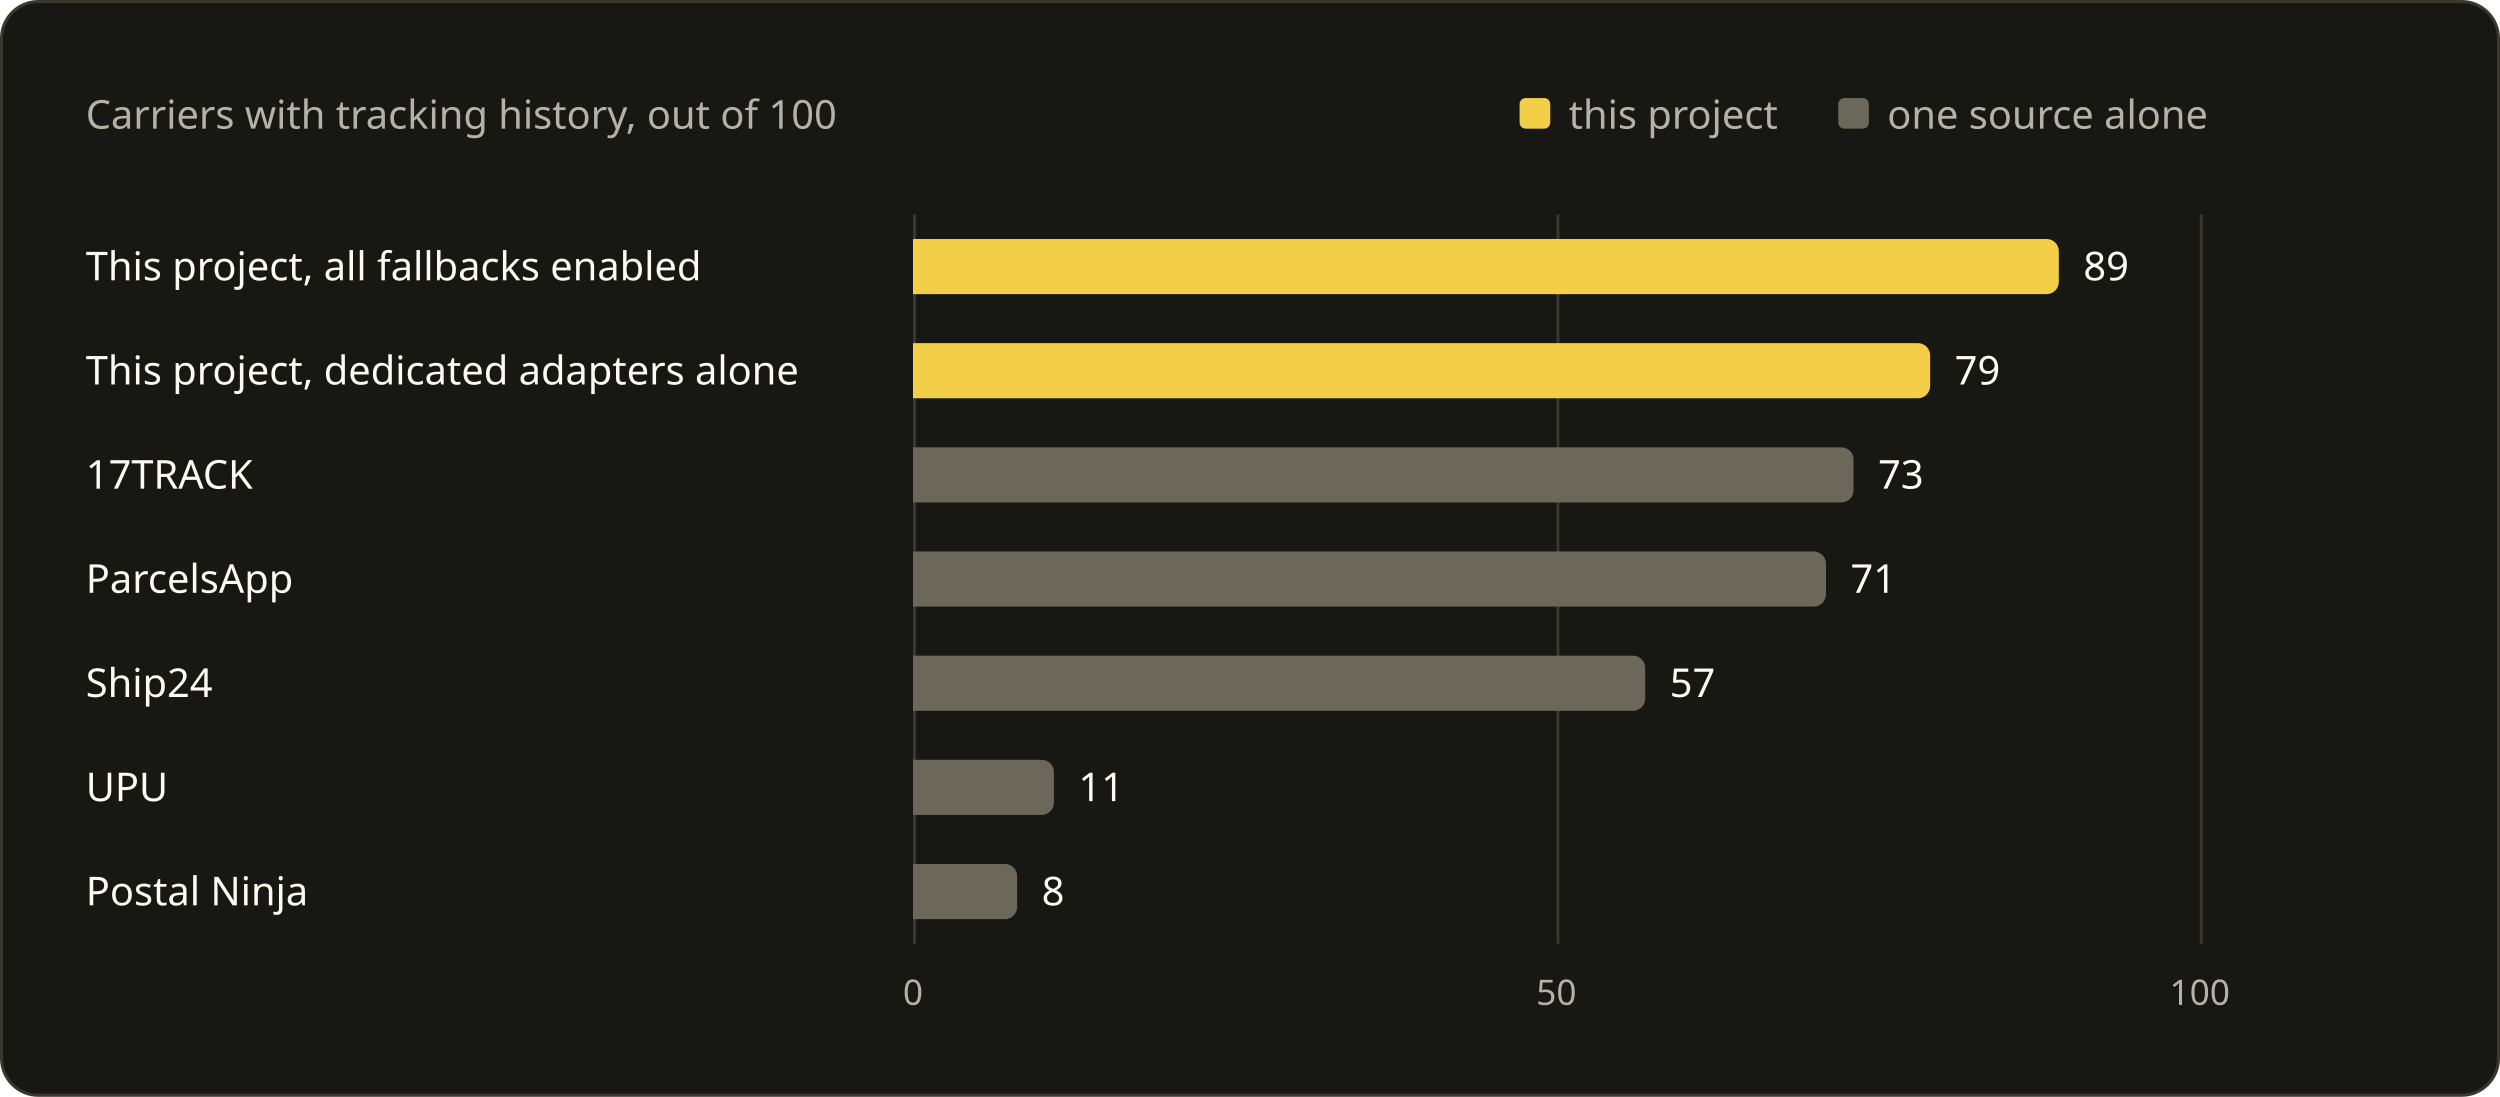
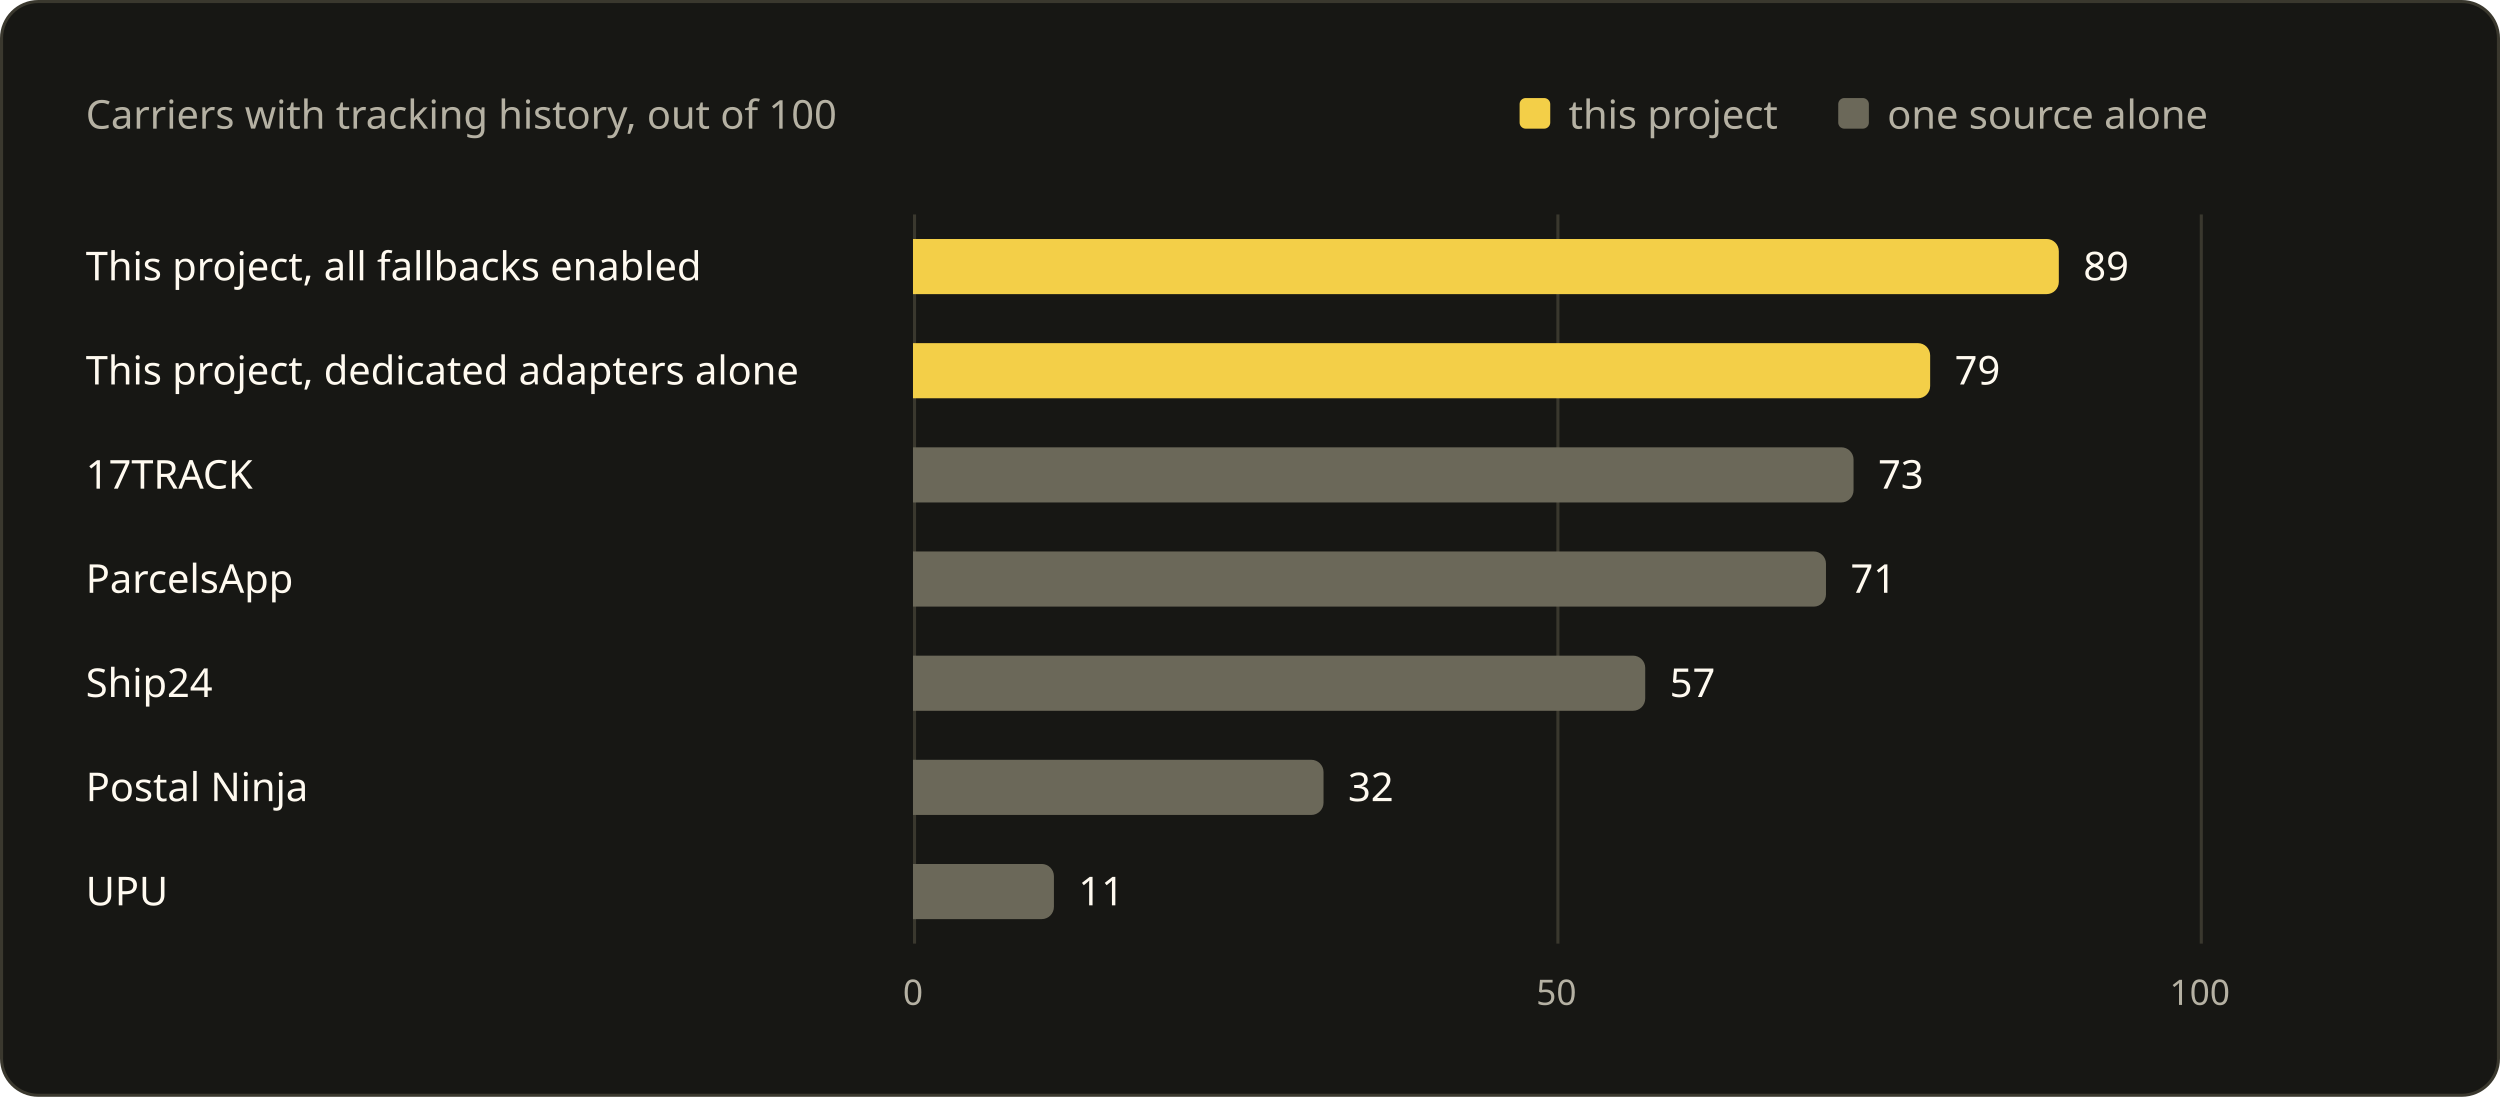
<svg xmlns="http://www.w3.org/2000/svg" viewBox="0 0 816 358" role="img" aria-label="Carriers with tracking history, by source">
  <style>text { font: 13px -apple-system, BlinkMacSystemFont, 'Segoe UI', 'Noto Sans', Helvetica, Arial, sans-serif; }</style>
  <rect x=".5" y=".5" width="815" height="357" rx="12" fill="#171714" stroke="#3a382e" />
  <g transform="translate(28 26)">
    <text x="0" y="16" fill="#b5b1a3">Carriers with tracking history, out of 100</text>
    <rect x="468" y="6" width="10" height="10" rx="2" fill="#f3cf48" />
    <text x="484" y="16" fill="#b5b1a3">this project</text>
    <rect x="572" y="6" width="10" height="10" rx="2" fill="#6b6859" />
    <text x="588" y="16" fill="#b5b1a3">one source alone</text>
    <path d="M270.5 44V282" stroke="#3a382e" />
    <path d="M480.5 44V282" stroke="#3a382e" />
    <path d="M690.5 44V282" stroke="#3a382e" />
    <text x="0" y="65.5" fill="#fffaf0" font-weight="600">This project, all fallbacks enabled</text>
    <path d="M270 52h370a4 4 0 0 1 4 4v10a4 4 0 0 1-4 4h-370z" fill="#f3cf48" />
    <text x="652" y="65.5" fill="#fffaf0" font-weight="600">89</text>
    <text x="0" y="99.5" fill="#fffaf0" font-weight="600">This project, dedicated adapters alone</text>
    <path d="M270 86h328a4 4 0 0 1 4 4v10a4 4 0 0 1-4 4h-328z" fill="#f3cf48" />
    <text x="610" y="99.5" fill="#fffaf0" font-weight="600">79</text>
    <text x="0" y="133.5" fill="#fffaf0">17TRACK</text>
    <path d="M270 120h303a4 4 0 0 1 4 4v10a4 4 0 0 1-4 4h-303z" fill="#6b6859" />
    <text x="585" y="133.5" fill="#fffaf0">73</text>
    <text x="0" y="167.5" fill="#fffaf0">ParcelsApp</text>
    <path d="M270 154h294a4 4 0 0 1 4 4v10a4 4 0 0 1-4 4h-294z" fill="#6b6859" />
    <text x="576" y="167.5" fill="#fffaf0">71</text>
    <text x="0" y="201.5" fill="#fffaf0">Ship24</text>
    <path d="M270 188h235a4 4 0 0 1 4 4v10a4 4 0 0 1-4 4h-235z" fill="#6b6859" />
    <text x="517" y="201.5" fill="#fffaf0">57</text>
-     <text x="0" y="235.5" fill="#fffaf0">UPU</text>
-     <path d="M270 222h42a4 4 0 0 1 4 4v10a4 4 0 0 1-4 4h-42z" fill="#6b6859" />
-     <text x="324" y="235.5" fill="#fffaf0">11</text>
-     <text x="0" y="269.5" fill="#fffaf0">Postal Ninja</text>
-     <path d="M270 256h30a4 4 0 0 1 4 4v10a4 4 0 0 1-4 4h-30z" fill="#6b6859" />
-     <text x="312" y="269.5" fill="#fffaf0">8</text>
+     <text x="0" y="235.5" fill="#fffaf0">Postal Ninja</text>
+     <path d="M270 222h130a4 4 0 0 1 4 4v10a4 4 0 0 1-4 4h-130z" fill="#6b6859" />
+     <text x="412" y="235.5" fill="#fffaf0">32</text>
+     <text x="0" y="269.5" fill="#fffaf0">UPU</text>
+     <path d="M270 256h42a4 4 0 0 1 4 4v10a4 4 0 0 1-4 4h-42z" fill="#6b6859" />
+     <text x="324" y="269.5" fill="#fffaf0">11</text>
    <text x="270" y="302" fill="#b5b1a3" text-anchor="middle" style="font-size: 11.5px">0</text>
    <text x="480" y="302" fill="#b5b1a3" text-anchor="middle" style="font-size: 11.5px">50</text>
    <text x="690" y="302" fill="#b5b1a3" text-anchor="middle" style="font-size: 11.5px">100</text>
  </g>
</svg>
